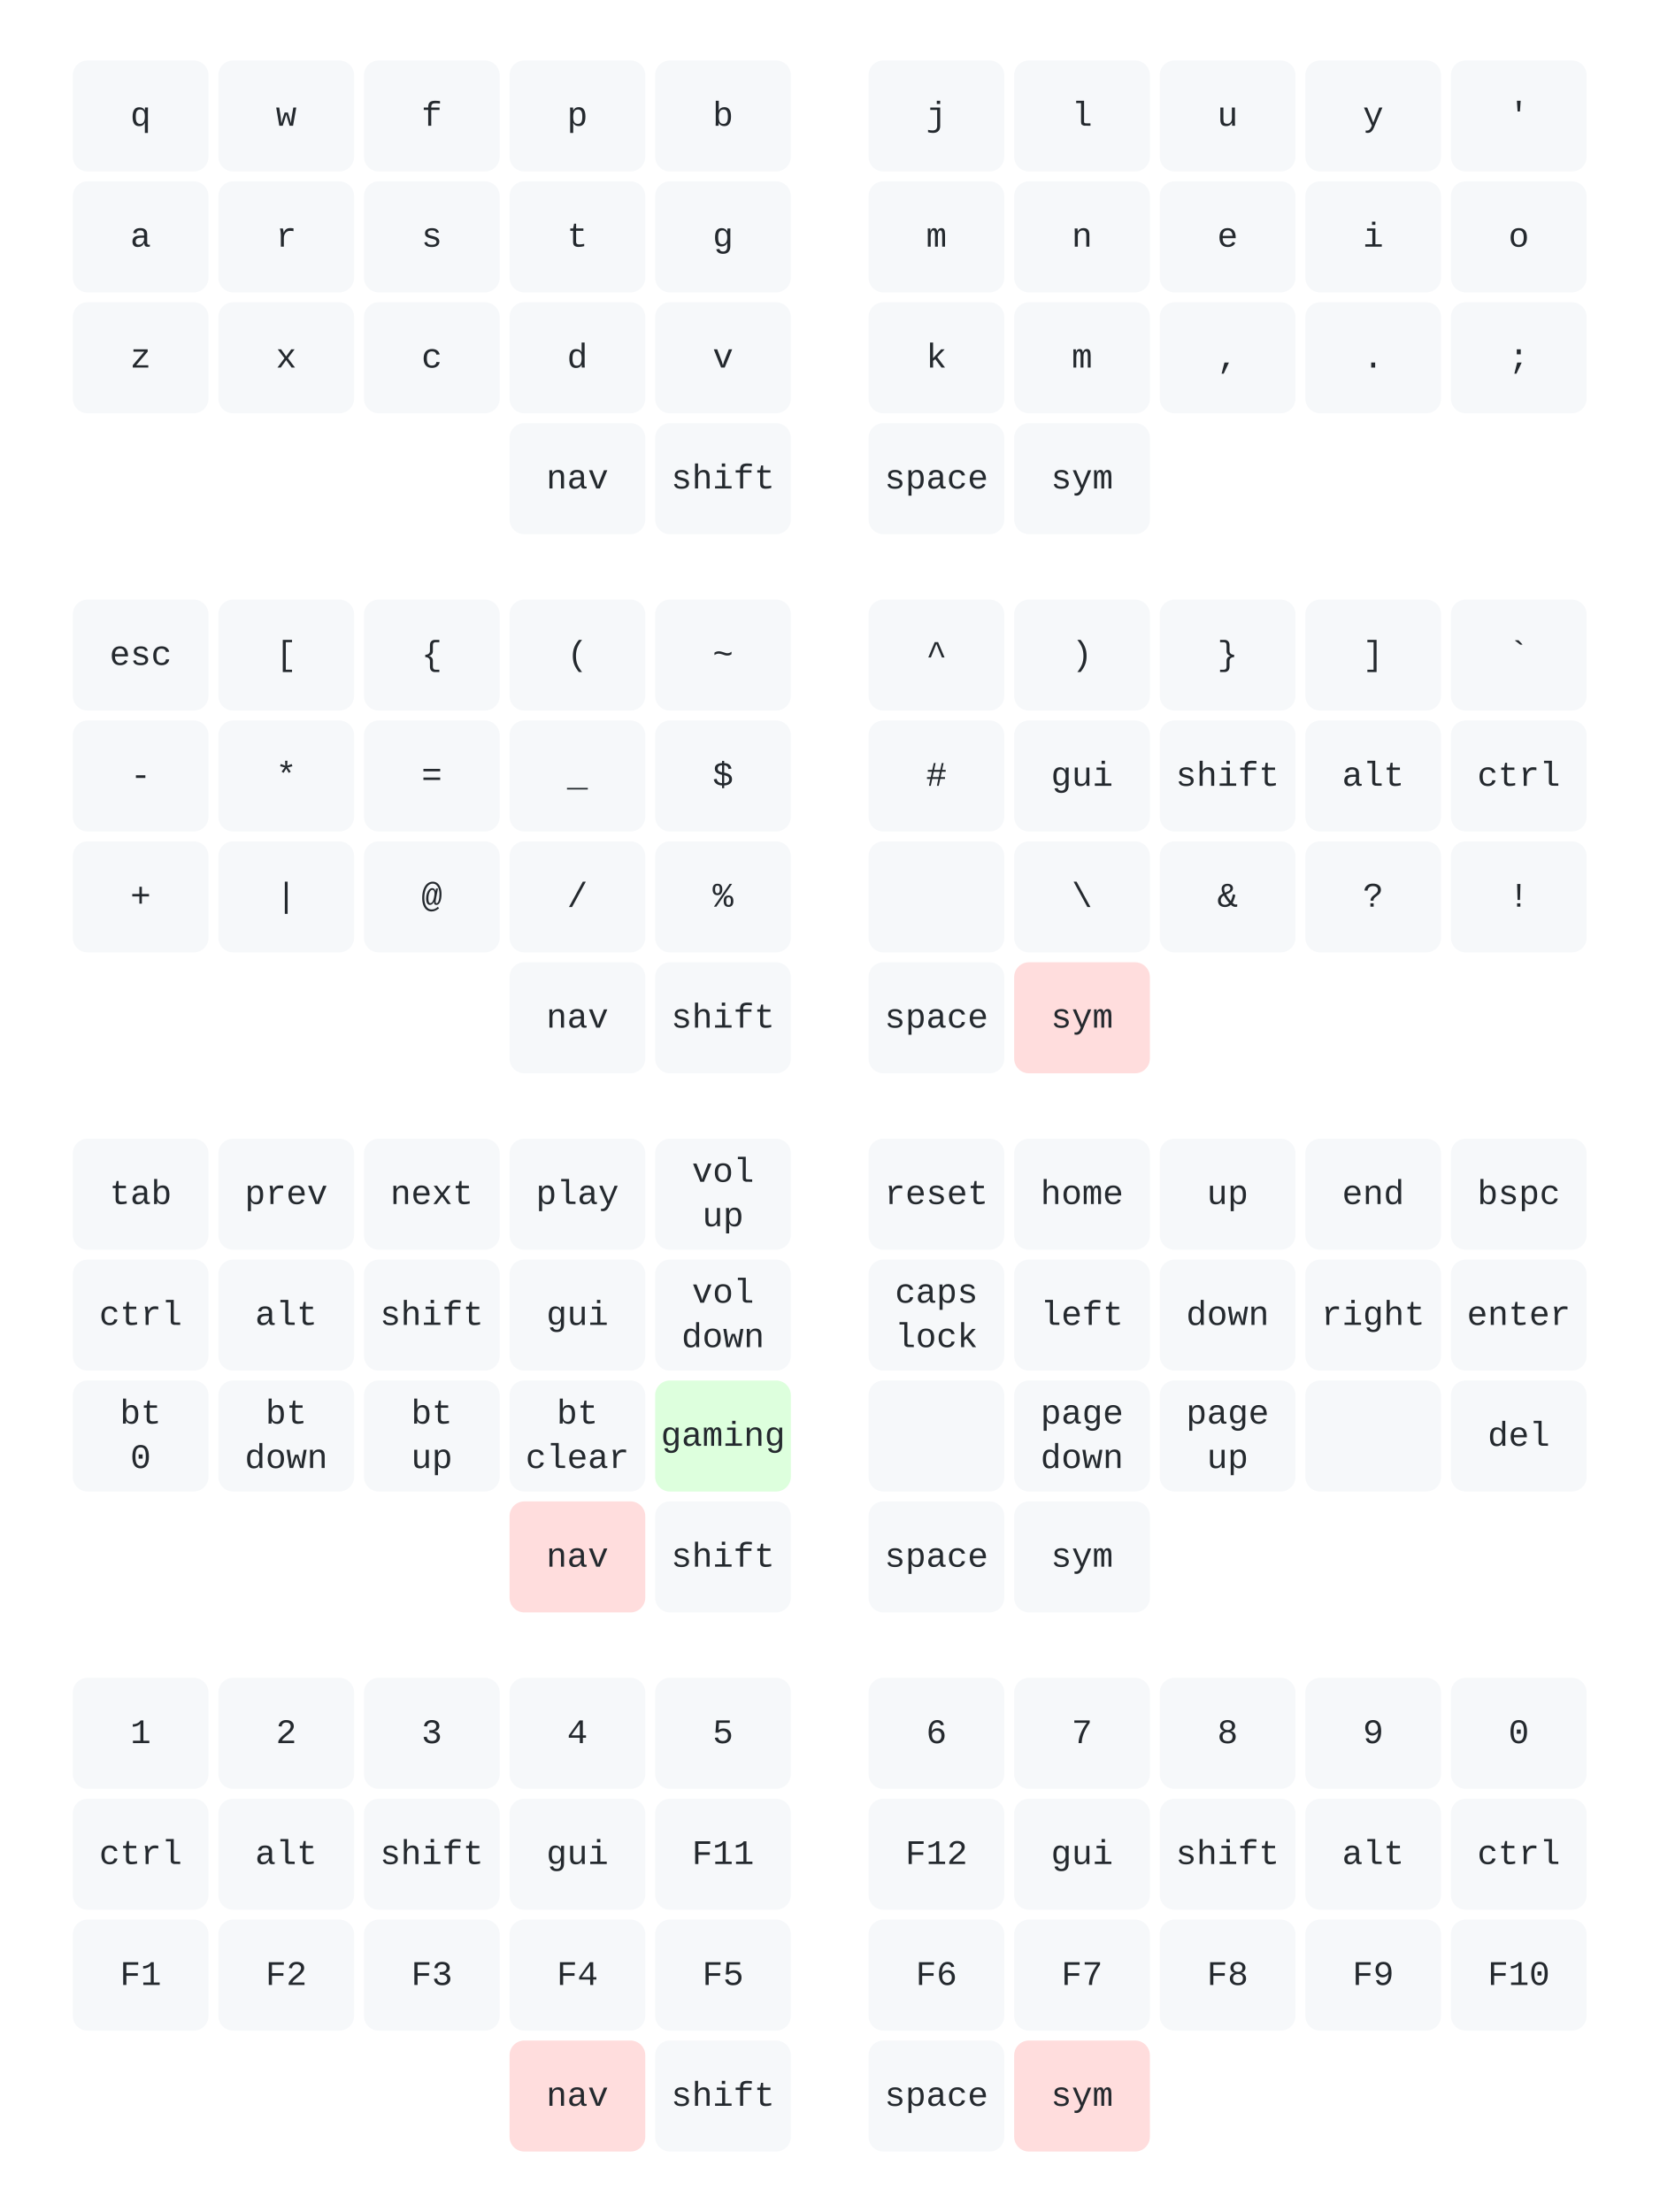
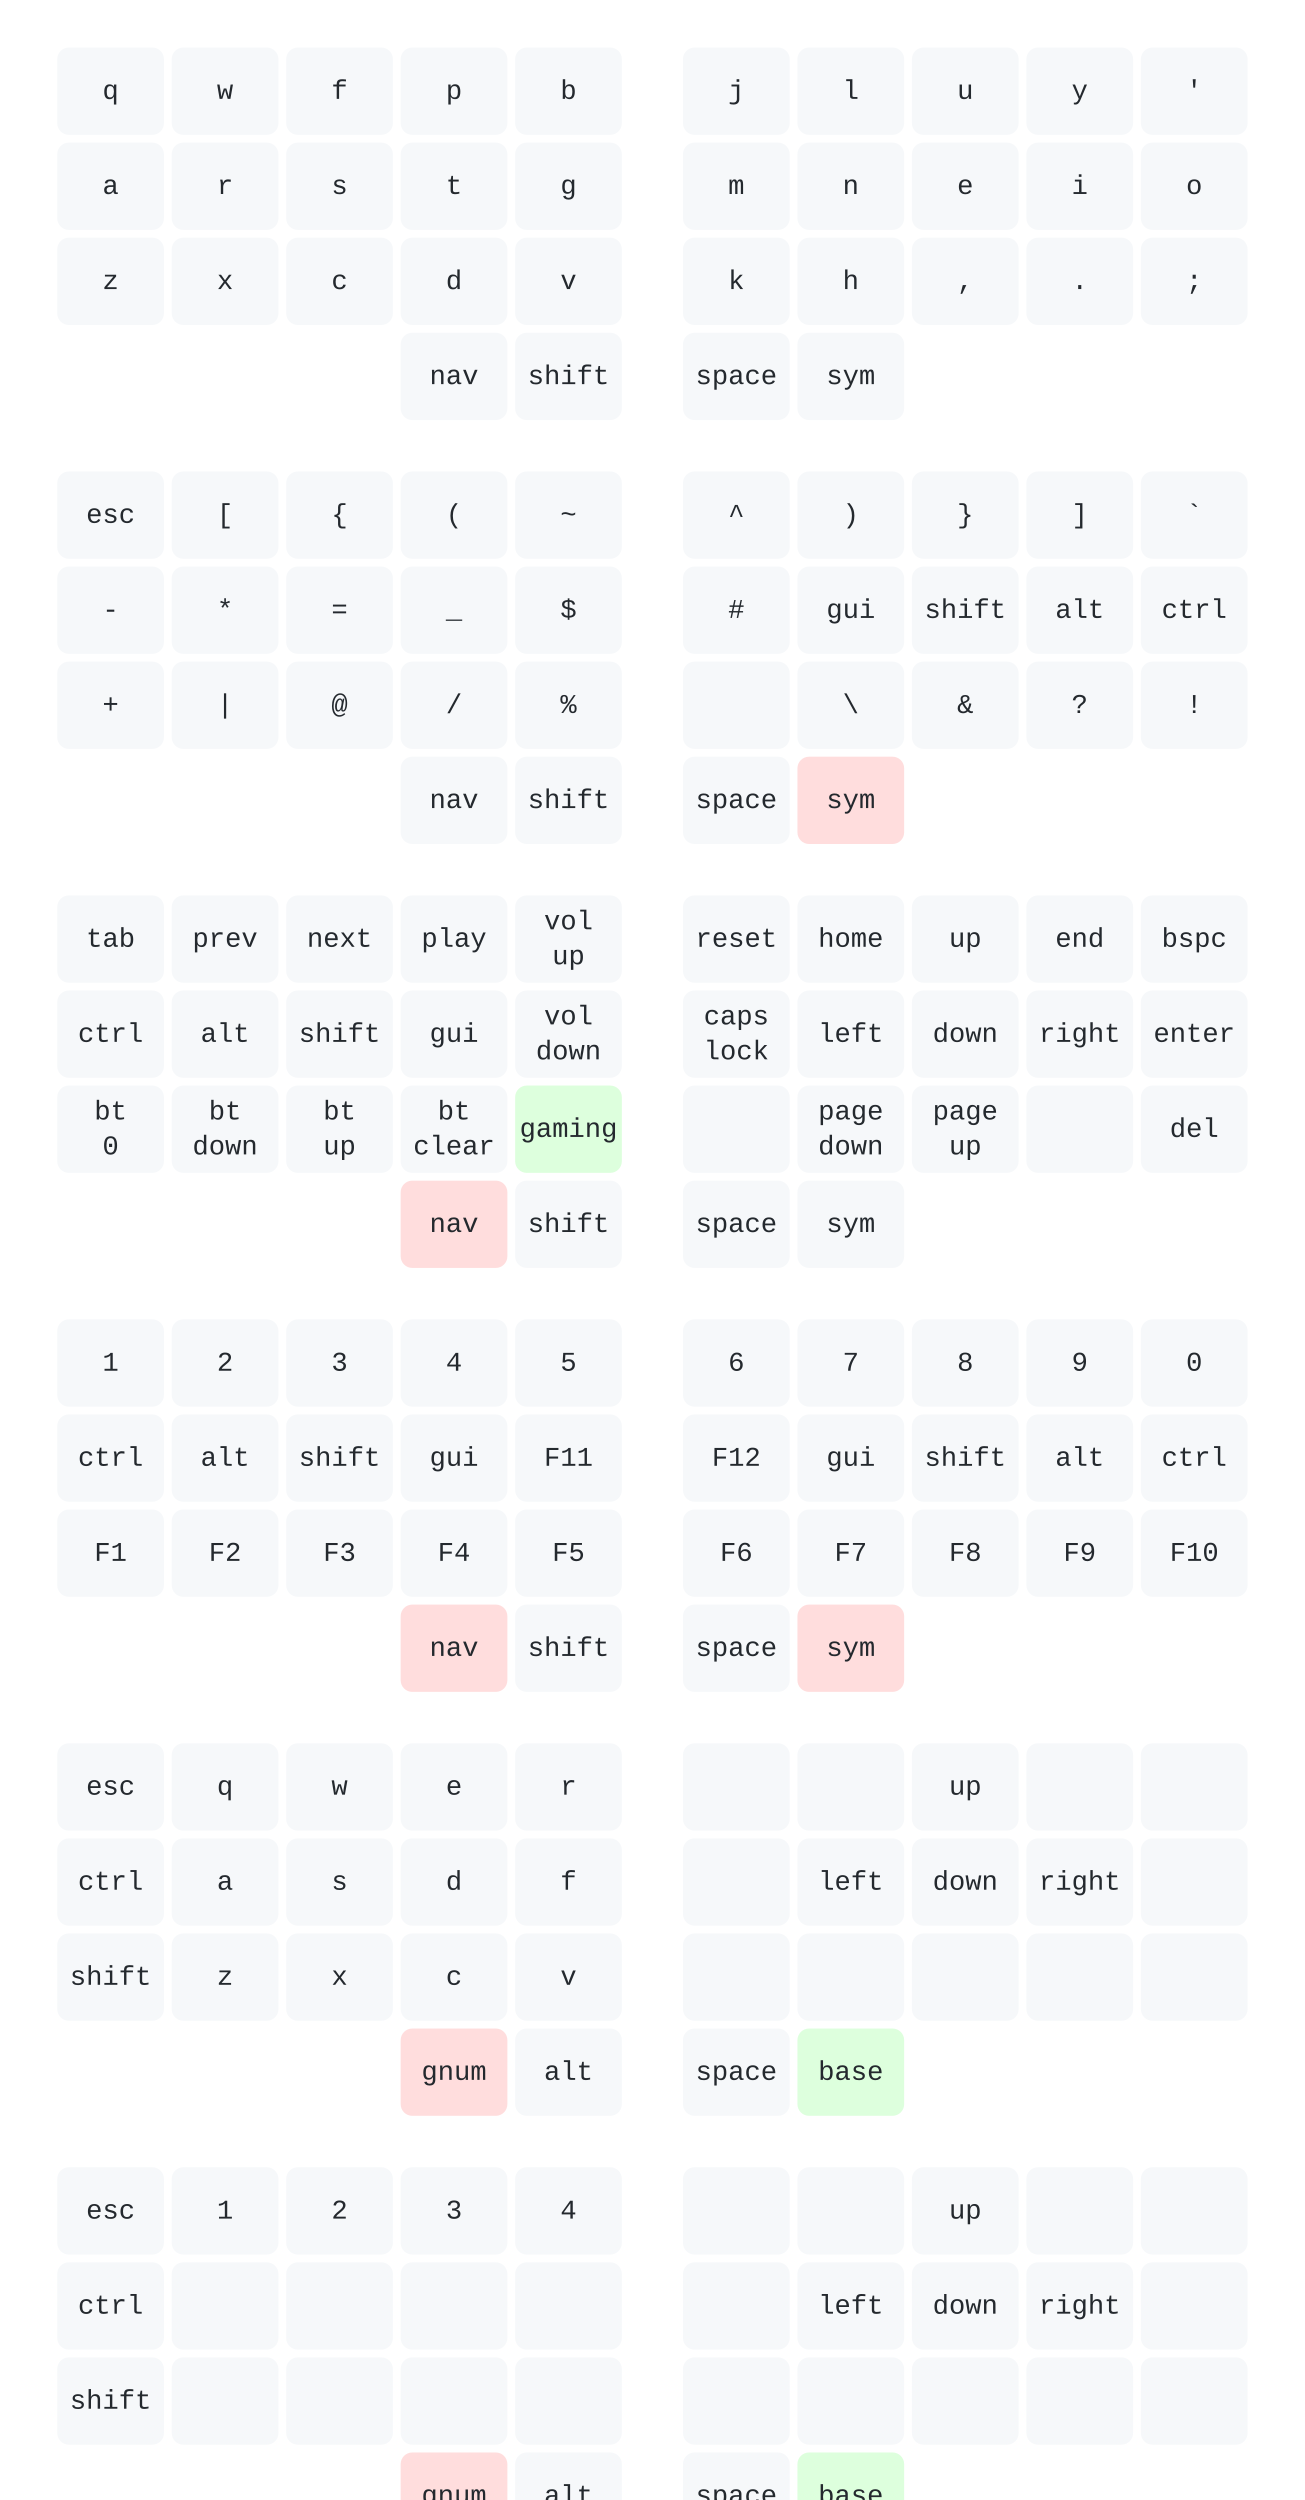
- <svg xmlns="http://www.w3.org/2000/svg" width="672.5" height="896.5" viewBox="0 0 672.5 896.5">
+ <svg xmlns="http://www.w3.org/2000/svg" width="672.5" height="1288.5" viewBox="0 0 672.5 1288.5">
  <style>
    svg {
        font-family: SFMono-Regular,Consolas,Liberation Mono,Menlo,monospace;
        font-size: 14px;
        font-kerning: normal;
        text-rendering: optimizeLegibility;
        fill: #24292e;
    }

    rect {
        fill: #f6f8fa;
    }

    .held {
        fill: #fdd;
    }

    .press {
        fill: #dfd;
    }
</style>
  <rect rx="6" ry="6" x="29.5" y="24.5" width="55" height="45" class="" />
  <text text-anchor="middle" dominant-baseline="middle" x="57.0" y="47.0">q</text>
  <rect rx="6" ry="6" x="88.5" y="24.5" width="55" height="45" class="" />
  <text text-anchor="middle" dominant-baseline="middle" x="116.0" y="47.0">w</text>
  <rect rx="6" ry="6" x="147.5" y="24.5" width="55" height="45" class="" />
  <text text-anchor="middle" dominant-baseline="middle" x="175.0" y="47.0">f</text>
  <rect rx="6" ry="6" x="206.5" y="24.5" width="55" height="45" class="" />
  <text text-anchor="middle" dominant-baseline="middle" x="234.0" y="47.0">p</text>
  <rect rx="6" ry="6" x="265.5" y="24.5" width="55" height="45" class="" />
  <text text-anchor="middle" dominant-baseline="middle" x="293.0" y="47.0">b</text>
  <rect rx="6" ry="6" x="29.5" y="73.5" width="55" height="45" class="" />
  <text text-anchor="middle" dominant-baseline="middle" x="57.0" y="96.0">a</text>
  <rect rx="6" ry="6" x="88.5" y="73.5" width="55" height="45" class="" />
  <text text-anchor="middle" dominant-baseline="middle" x="116.0" y="96.0">r</text>
  <rect rx="6" ry="6" x="147.5" y="73.5" width="55" height="45" class="" />
  <text text-anchor="middle" dominant-baseline="middle" x="175.0" y="96.0">s</text>
  <rect rx="6" ry="6" x="206.5" y="73.5" width="55" height="45" class="" />
  <text text-anchor="middle" dominant-baseline="middle" x="234.0" y="96.0">t</text>
  <rect rx="6" ry="6" x="265.5" y="73.5" width="55" height="45" class="" />
  <text text-anchor="middle" dominant-baseline="middle" x="293.0" y="96.0">g</text>
  <rect rx="6" ry="6" x="29.5" y="122.5" width="55" height="45" class="" />
  <text text-anchor="middle" dominant-baseline="middle" x="57.0" y="145.0">z</text>
  <rect rx="6" ry="6" x="88.5" y="122.5" width="55" height="45" class="" />
  <text text-anchor="middle" dominant-baseline="middle" x="116.0" y="145.0">x</text>
  <rect rx="6" ry="6" x="147.5" y="122.5" width="55" height="45" class="" />
  <text text-anchor="middle" dominant-baseline="middle" x="175.0" y="145.0">c</text>
  <rect rx="6" ry="6" x="206.5" y="122.5" width="55" height="45" class="" />
  <text text-anchor="middle" dominant-baseline="middle" x="234.0" y="145.0">d</text>
  <rect rx="6" ry="6" x="265.5" y="122.5" width="55" height="45" class="" />
  <text text-anchor="middle" dominant-baseline="middle" x="293.0" y="145.0">v</text>
  <rect rx="6" ry="6" x="352.0" y="24.5" width="55" height="45" class="" />
  <text text-anchor="middle" dominant-baseline="middle" x="379.5" y="47.0">j</text>
  <rect rx="6" ry="6" x="411.0" y="24.5" width="55" height="45" class="" />
  <text text-anchor="middle" dominant-baseline="middle" x="438.5" y="47.0">l</text>
  <rect rx="6" ry="6" x="470.0" y="24.5" width="55" height="45" class="" />
  <text text-anchor="middle" dominant-baseline="middle" x="497.5" y="47.0">u</text>
  <rect rx="6" ry="6" x="529.0" y="24.5" width="55" height="45" class="" />
  <text text-anchor="middle" dominant-baseline="middle" x="556.5" y="47.0">y</text>
  <rect rx="6" ry="6" x="588.0" y="24.5" width="55" height="45" class="" />
  <text text-anchor="middle" dominant-baseline="middle" x="615.5" y="47.0">'</text>
  <rect rx="6" ry="6" x="352.0" y="73.5" width="55" height="45" class="" />
  <text text-anchor="middle" dominant-baseline="middle" x="379.5" y="96.0">m</text>
  <rect rx="6" ry="6" x="411.0" y="73.5" width="55" height="45" class="" />
  <text text-anchor="middle" dominant-baseline="middle" x="438.5" y="96.0">n</text>
  <rect rx="6" ry="6" x="470.0" y="73.5" width="55" height="45" class="" />
  <text text-anchor="middle" dominant-baseline="middle" x="497.5" y="96.0">e</text>
  <rect rx="6" ry="6" x="529.0" y="73.5" width="55" height="45" class="" />
  <text text-anchor="middle" dominant-baseline="middle" x="556.5" y="96.0">i</text>
  <rect rx="6" ry="6" x="588.0" y="73.5" width="55" height="45" class="" />
  <text text-anchor="middle" dominant-baseline="middle" x="615.5" y="96.0">o</text>
  <rect rx="6" ry="6" x="352.0" y="122.5" width="55" height="45" class="" />
  <text text-anchor="middle" dominant-baseline="middle" x="379.5" y="145.0">k</text>
  <rect rx="6" ry="6" x="411.0" y="122.5" width="55" height="45" class="" />
-   <text text-anchor="middle" dominant-baseline="middle" x="438.5" y="145.0">m</text>
+   <text text-anchor="middle" dominant-baseline="middle" x="438.5" y="145.0">h</text>
  <rect rx="6" ry="6" x="470.0" y="122.5" width="55" height="45" class="" />
  <text text-anchor="middle" dominant-baseline="middle" x="497.5" y="145.0">,</text>
  <rect rx="6" ry="6" x="529.0" y="122.5" width="55" height="45" class="" />
  <text text-anchor="middle" dominant-baseline="middle" x="556.5" y="145.0">.</text>
  <rect rx="6" ry="6" x="588.0" y="122.5" width="55" height="45" class="" />
  <text text-anchor="middle" dominant-baseline="middle" x="615.5" y="145.0">;</text>
  <rect rx="6" ry="6" x="206.5" y="171.5" width="55" height="45" class="" />
  <text text-anchor="middle" dominant-baseline="middle" x="234.0" y="194.0">nav</text>
  <rect rx="6" ry="6" x="265.5" y="171.5" width="55" height="45" class="" />
  <text text-anchor="middle" dominant-baseline="middle" x="293.0" y="194.0">shift</text>
  <rect rx="6" ry="6" x="352.0" y="171.5" width="55" height="45" class="" />
  <text text-anchor="middle" dominant-baseline="middle" x="379.5" y="194.0">space</text>
  <rect rx="6" ry="6" x="411.0" y="171.5" width="55" height="45" class="" />
  <text text-anchor="middle" dominant-baseline="middle" x="438.5" y="194.0">sym</text>
  <rect rx="6" ry="6" x="29.5" y="243.0" width="55" height="45" class="" />
  <text text-anchor="middle" dominant-baseline="middle" x="57.0" y="265.5">esc</text>
  <rect rx="6" ry="6" x="88.5" y="243.0" width="55" height="45" class="" />
  <text text-anchor="middle" dominant-baseline="middle" x="116.0" y="265.5">[</text>
  <rect rx="6" ry="6" x="147.5" y="243.0" width="55" height="45" class="" />
  <text text-anchor="middle" dominant-baseline="middle" x="175.0" y="265.5">{</text>
  <rect rx="6" ry="6" x="206.5" y="243.0" width="55" height="45" class="" />
  <text text-anchor="middle" dominant-baseline="middle" x="234.0" y="265.5">(</text>
  <rect rx="6" ry="6" x="265.5" y="243.0" width="55" height="45" class="" />
  <text text-anchor="middle" dominant-baseline="middle" x="293.0" y="265.5">~</text>
  <rect rx="6" ry="6" x="29.5" y="292.0" width="55" height="45" class="" />
  <text text-anchor="middle" dominant-baseline="middle" x="57.0" y="314.5">-</text>
  <rect rx="6" ry="6" x="88.5" y="292.0" width="55" height="45" class="" />
  <text text-anchor="middle" dominant-baseline="middle" x="116.0" y="314.5">*</text>
  <rect rx="6" ry="6" x="147.5" y="292.0" width="55" height="45" class="" />
  <text text-anchor="middle" dominant-baseline="middle" x="175.0" y="314.5">=</text>
  <rect rx="6" ry="6" x="206.5" y="292.0" width="55" height="45" class="" />
  <text text-anchor="middle" dominant-baseline="middle" x="234.0" y="314.5">_</text>
  <rect rx="6" ry="6" x="265.5" y="292.0" width="55" height="45" class="" />
  <text text-anchor="middle" dominant-baseline="middle" x="293.0" y="314.5">$</text>
  <rect rx="6" ry="6" x="29.5" y="341.0" width="55" height="45" class="" />
  <text text-anchor="middle" dominant-baseline="middle" x="57.0" y="363.5">+</text>
  <rect rx="6" ry="6" x="88.5" y="341.0" width="55" height="45" class="" />
  <text text-anchor="middle" dominant-baseline="middle" x="116.0" y="363.5">|</text>
  <rect rx="6" ry="6" x="147.5" y="341.0" width="55" height="45" class="" />
  <text text-anchor="middle" dominant-baseline="middle" x="175.0" y="363.5">@</text>
  <rect rx="6" ry="6" x="206.5" y="341.0" width="55" height="45" class="" />
  <text text-anchor="middle" dominant-baseline="middle" x="234.0" y="363.5">/</text>
  <rect rx="6" ry="6" x="265.5" y="341.0" width="55" height="45" class="" />
  <text text-anchor="middle" dominant-baseline="middle" x="293.0" y="363.5">%</text>
  <rect rx="6" ry="6" x="352.0" y="243.0" width="55" height="45" class="" />
  <text text-anchor="middle" dominant-baseline="middle" x="379.5" y="265.5">^</text>
  <rect rx="6" ry="6" x="411.0" y="243.0" width="55" height="45" class="" />
  <text text-anchor="middle" dominant-baseline="middle" x="438.5" y="265.5">)</text>
  <rect rx="6" ry="6" x="470.0" y="243.0" width="55" height="45" class="" />
  <text text-anchor="middle" dominant-baseline="middle" x="497.5" y="265.5">}</text>
  <rect rx="6" ry="6" x="529.0" y="243.0" width="55" height="45" class="" />
  <text text-anchor="middle" dominant-baseline="middle" x="556.5" y="265.5">]</text>
  <rect rx="6" ry="6" x="588.0" y="243.0" width="55" height="45" class="" />
  <text text-anchor="middle" dominant-baseline="middle" x="615.5" y="265.5">`</text>
  <rect rx="6" ry="6" x="352.0" y="292.0" width="55" height="45" class="" />
  <text text-anchor="middle" dominant-baseline="middle" x="379.5" y="314.5">#</text>
  <rect rx="6" ry="6" x="411.0" y="292.0" width="55" height="45" class="" />
  <text text-anchor="middle" dominant-baseline="middle" x="438.5" y="314.5">gui</text>
  <rect rx="6" ry="6" x="470.0" y="292.0" width="55" height="45" class="" />
  <text text-anchor="middle" dominant-baseline="middle" x="497.5" y="314.5">shift</text>
  <rect rx="6" ry="6" x="529.0" y="292.0" width="55" height="45" class="" />
  <text text-anchor="middle" dominant-baseline="middle" x="556.5" y="314.5">alt</text>
  <rect rx="6" ry="6" x="588.0" y="292.0" width="55" height="45" class="" />
  <text text-anchor="middle" dominant-baseline="middle" x="615.5" y="314.5">ctrl</text>
  <rect rx="6" ry="6" x="352.0" y="341.0" width="55" height="45" class="" />
  <rect rx="6" ry="6" x="411.0" y="341.0" width="55" height="45" class="" />
  <text text-anchor="middle" dominant-baseline="middle" x="438.5" y="363.5">\</text>
  <rect rx="6" ry="6" x="470.0" y="341.0" width="55" height="45" class="" />
  <text text-anchor="middle" dominant-baseline="middle" x="497.5" y="363.5">&amp;</text>
  <rect rx="6" ry="6" x="529.0" y="341.0" width="55" height="45" class="" />
  <text text-anchor="middle" dominant-baseline="middle" x="556.5" y="363.5">?</text>
  <rect rx="6" ry="6" x="588.0" y="341.0" width="55" height="45" class="" />
  <text text-anchor="middle" dominant-baseline="middle" x="615.5" y="363.5">!</text>
  <rect rx="6" ry="6" x="206.5" y="390.0" width="55" height="45" class="" />
  <text text-anchor="middle" dominant-baseline="middle" x="234.0" y="412.5">nav</text>
  <rect rx="6" ry="6" x="265.5" y="390.0" width="55" height="45" class="" />
  <text text-anchor="middle" dominant-baseline="middle" x="293.0" y="412.5">shift</text>
  <rect rx="6" ry="6" x="352.0" y="390.0" width="55" height="45" class="" />
  <text text-anchor="middle" dominant-baseline="middle" x="379.5" y="412.5">space</text>
  <rect rx="6" ry="6" x="411.0" y="390.0" width="55" height="45" class="held" />
  <text text-anchor="middle" dominant-baseline="middle" x="438.5" y="412.5">sym</text>
  <rect rx="6" ry="6" x="29.5" y="461.5" width="55" height="45" class="" />
  <text text-anchor="middle" dominant-baseline="middle" x="57.0" y="484.0">tab</text>
  <rect rx="6" ry="6" x="88.5" y="461.5" width="55" height="45" class="" />
  <text text-anchor="middle" dominant-baseline="middle" x="116.0" y="484.0">prev</text>
  <rect rx="6" ry="6" x="147.5" y="461.5" width="55" height="45" class="" />
  <text text-anchor="middle" dominant-baseline="middle" x="175.0" y="484.0">next</text>
  <rect rx="6" ry="6" x="206.5" y="461.5" width="55" height="45" class="" />
  <text text-anchor="middle" dominant-baseline="middle" x="234.0" y="484.0">play</text>
  <rect rx="6" ry="6" x="265.5" y="461.5" width="55" height="45" class="" />
  <text text-anchor="middle" dominant-baseline="middle" x="293.0" y="475.0">vol</text>
  <text text-anchor="middle" dominant-baseline="middle" x="293.0" y="493.0">up</text>
  <rect rx="6" ry="6" x="29.5" y="510.5" width="55" height="45" class="" />
  <text text-anchor="middle" dominant-baseline="middle" x="57.0" y="533.0">ctrl</text>
  <rect rx="6" ry="6" x="88.5" y="510.5" width="55" height="45" class="" />
  <text text-anchor="middle" dominant-baseline="middle" x="116.0" y="533.0">alt</text>
  <rect rx="6" ry="6" x="147.5" y="510.5" width="55" height="45" class="" />
  <text text-anchor="middle" dominant-baseline="middle" x="175.0" y="533.0">shift</text>
  <rect rx="6" ry="6" x="206.5" y="510.5" width="55" height="45" class="" />
  <text text-anchor="middle" dominant-baseline="middle" x="234.0" y="533.0">gui</text>
  <rect rx="6" ry="6" x="265.5" y="510.5" width="55" height="45" class="" />
  <text text-anchor="middle" dominant-baseline="middle" x="293.0" y="524.0">vol</text>
  <text text-anchor="middle" dominant-baseline="middle" x="293.0" y="542.0">down</text>
  <rect rx="6" ry="6" x="29.5" y="559.5" width="55" height="45" class="" />
  <text text-anchor="middle" dominant-baseline="middle" x="57.0" y="573.0">bt</text>
  <text text-anchor="middle" dominant-baseline="middle" x="57.0" y="591.0">0</text>
  <rect rx="6" ry="6" x="88.5" y="559.5" width="55" height="45" class="" />
  <text text-anchor="middle" dominant-baseline="middle" x="116.0" y="573.0">bt</text>
  <text text-anchor="middle" dominant-baseline="middle" x="116.0" y="591.0">down</text>
  <rect rx="6" ry="6" x="147.5" y="559.5" width="55" height="45" class="" />
  <text text-anchor="middle" dominant-baseline="middle" x="175.0" y="573.0">bt</text>
  <text text-anchor="middle" dominant-baseline="middle" x="175.0" y="591.0">up</text>
  <rect rx="6" ry="6" x="206.5" y="559.5" width="55" height="45" class="" />
  <text text-anchor="middle" dominant-baseline="middle" x="234.0" y="573.0">bt</text>
  <text text-anchor="middle" dominant-baseline="middle" x="234.0" y="591.0">clear</text>
  <rect rx="6" ry="6" x="265.5" y="559.5" width="55" height="45" class="press" />
  <text text-anchor="middle" dominant-baseline="middle" x="293.0" y="582.0">gaming</text>
  <rect rx="6" ry="6" x="352.0" y="461.5" width="55" height="45" class="" />
  <text text-anchor="middle" dominant-baseline="middle" x="379.5" y="484.0">reset</text>
  <rect rx="6" ry="6" x="411.0" y="461.5" width="55" height="45" class="" />
  <text text-anchor="middle" dominant-baseline="middle" x="438.5" y="484.0">home</text>
  <rect rx="6" ry="6" x="470.0" y="461.5" width="55" height="45" class="" />
  <text text-anchor="middle" dominant-baseline="middle" x="497.5" y="484.0">up</text>
  <rect rx="6" ry="6" x="529.0" y="461.5" width="55" height="45" class="" />
  <text text-anchor="middle" dominant-baseline="middle" x="556.5" y="484.0">end</text>
  <rect rx="6" ry="6" x="588.0" y="461.5" width="55" height="45" class="" />
  <text text-anchor="middle" dominant-baseline="middle" x="615.5" y="484.0">bspc</text>
  <rect rx="6" ry="6" x="352.0" y="510.5" width="55" height="45" class="" />
  <text text-anchor="middle" dominant-baseline="middle" x="379.5" y="524.0">caps</text>
  <text text-anchor="middle" dominant-baseline="middle" x="379.5" y="542.0">lock</text>
  <rect rx="6" ry="6" x="411.0" y="510.5" width="55" height="45" class="" />
  <text text-anchor="middle" dominant-baseline="middle" x="438.5" y="533.0">left</text>
  <rect rx="6" ry="6" x="470.0" y="510.5" width="55" height="45" class="" />
  <text text-anchor="middle" dominant-baseline="middle" x="497.5" y="533.0">down</text>
  <rect rx="6" ry="6" x="529.0" y="510.5" width="55" height="45" class="" />
  <text text-anchor="middle" dominant-baseline="middle" x="556.5" y="533.0">right</text>
  <rect rx="6" ry="6" x="588.0" y="510.5" width="55" height="45" class="" />
  <text text-anchor="middle" dominant-baseline="middle" x="615.5" y="533.0">enter</text>
  <rect rx="6" ry="6" x="352.0" y="559.5" width="55" height="45" class="" />
  <rect rx="6" ry="6" x="411.0" y="559.5" width="55" height="45" class="" />
  <text text-anchor="middle" dominant-baseline="middle" x="438.5" y="573.0">page</text>
  <text text-anchor="middle" dominant-baseline="middle" x="438.5" y="591.0">down</text>
  <rect rx="6" ry="6" x="470.0" y="559.5" width="55" height="45" class="" />
  <text text-anchor="middle" dominant-baseline="middle" x="497.5" y="573.0">page</text>
  <text text-anchor="middle" dominant-baseline="middle" x="497.5" y="591.0">up</text>
  <rect rx="6" ry="6" x="529.0" y="559.5" width="55" height="45" class="" />
  <rect rx="6" ry="6" x="588.0" y="559.5" width="55" height="45" class="" />
  <text text-anchor="middle" dominant-baseline="middle" x="615.5" y="582.0">del</text>
  <rect rx="6" ry="6" x="206.5" y="608.5" width="55" height="45" class="held" />
  <text text-anchor="middle" dominant-baseline="middle" x="234.0" y="631.0">nav</text>
  <rect rx="6" ry="6" x="265.5" y="608.5" width="55" height="45" class="" />
  <text text-anchor="middle" dominant-baseline="middle" x="293.0" y="631.0">shift</text>
  <rect rx="6" ry="6" x="352.0" y="608.5" width="55" height="45" class="" />
  <text text-anchor="middle" dominant-baseline="middle" x="379.5" y="631.0">space</text>
  <rect rx="6" ry="6" x="411.0" y="608.5" width="55" height="45" class="" />
  <text text-anchor="middle" dominant-baseline="middle" x="438.5" y="631.0">sym</text>
  <rect rx="6" ry="6" x="29.5" y="680.0" width="55" height="45" class="" />
  <text text-anchor="middle" dominant-baseline="middle" x="57.0" y="702.5">1</text>
  <rect rx="6" ry="6" x="88.5" y="680.0" width="55" height="45" class="" />
  <text text-anchor="middle" dominant-baseline="middle" x="116.0" y="702.5">2</text>
  <rect rx="6" ry="6" x="147.5" y="680.0" width="55" height="45" class="" />
  <text text-anchor="middle" dominant-baseline="middle" x="175.0" y="702.5">3</text>
  <rect rx="6" ry="6" x="206.5" y="680.0" width="55" height="45" class="" />
  <text text-anchor="middle" dominant-baseline="middle" x="234.0" y="702.5">4</text>
  <rect rx="6" ry="6" x="265.5" y="680.0" width="55" height="45" class="" />
  <text text-anchor="middle" dominant-baseline="middle" x="293.0" y="702.5">5</text>
  <rect rx="6" ry="6" x="29.5" y="729.0" width="55" height="45" class="" />
  <text text-anchor="middle" dominant-baseline="middle" x="57.0" y="751.5">ctrl</text>
  <rect rx="6" ry="6" x="88.5" y="729.0" width="55" height="45" class="" />
  <text text-anchor="middle" dominant-baseline="middle" x="116.0" y="751.5">alt</text>
  <rect rx="6" ry="6" x="147.5" y="729.0" width="55" height="45" class="" />
  <text text-anchor="middle" dominant-baseline="middle" x="175.0" y="751.5">shift</text>
  <rect rx="6" ry="6" x="206.5" y="729.0" width="55" height="45" class="" />
  <text text-anchor="middle" dominant-baseline="middle" x="234.0" y="751.5">gui</text>
  <rect rx="6" ry="6" x="265.5" y="729.0" width="55" height="45" class="" />
  <text text-anchor="middle" dominant-baseline="middle" x="293.0" y="751.5">F11</text>
  <rect rx="6" ry="6" x="29.5" y="778.0" width="55" height="45" class="" />
  <text text-anchor="middle" dominant-baseline="middle" x="57.0" y="800.5">F1</text>
  <rect rx="6" ry="6" x="88.5" y="778.0" width="55" height="45" class="" />
  <text text-anchor="middle" dominant-baseline="middle" x="116.0" y="800.5">F2</text>
  <rect rx="6" ry="6" x="147.5" y="778.0" width="55" height="45" class="" />
  <text text-anchor="middle" dominant-baseline="middle" x="175.0" y="800.5">F3</text>
  <rect rx="6" ry="6" x="206.5" y="778.0" width="55" height="45" class="" />
  <text text-anchor="middle" dominant-baseline="middle" x="234.0" y="800.5">F4</text>
  <rect rx="6" ry="6" x="265.5" y="778.0" width="55" height="45" class="" />
  <text text-anchor="middle" dominant-baseline="middle" x="293.0" y="800.5">F5</text>
  <rect rx="6" ry="6" x="352.0" y="680.0" width="55" height="45" class="" />
  <text text-anchor="middle" dominant-baseline="middle" x="379.5" y="702.5">6</text>
  <rect rx="6" ry="6" x="411.0" y="680.0" width="55" height="45" class="" />
  <text text-anchor="middle" dominant-baseline="middle" x="438.5" y="702.5">7</text>
  <rect rx="6" ry="6" x="470.0" y="680.0" width="55" height="45" class="" />
  <text text-anchor="middle" dominant-baseline="middle" x="497.5" y="702.5">8</text>
  <rect rx="6" ry="6" x="529.0" y="680.0" width="55" height="45" class="" />
  <text text-anchor="middle" dominant-baseline="middle" x="556.5" y="702.5">9</text>
  <rect rx="6" ry="6" x="588.0" y="680.0" width="55" height="45" class="" />
  <text text-anchor="middle" dominant-baseline="middle" x="615.5" y="702.5">0</text>
  <rect rx="6" ry="6" x="352.0" y="729.0" width="55" height="45" class="" />
  <text text-anchor="middle" dominant-baseline="middle" x="379.5" y="751.5">F12</text>
  <rect rx="6" ry="6" x="411.0" y="729.0" width="55" height="45" class="" />
  <text text-anchor="middle" dominant-baseline="middle" x="438.5" y="751.5">gui</text>
  <rect rx="6" ry="6" x="470.0" y="729.0" width="55" height="45" class="" />
  <text text-anchor="middle" dominant-baseline="middle" x="497.5" y="751.5">shift</text>
  <rect rx="6" ry="6" x="529.0" y="729.0" width="55" height="45" class="" />
  <text text-anchor="middle" dominant-baseline="middle" x="556.5" y="751.5">alt</text>
  <rect rx="6" ry="6" x="588.0" y="729.0" width="55" height="45" class="" />
  <text text-anchor="middle" dominant-baseline="middle" x="615.5" y="751.5">ctrl</text>
  <rect rx="6" ry="6" x="352.0" y="778.0" width="55" height="45" class="" />
  <text text-anchor="middle" dominant-baseline="middle" x="379.5" y="800.5">F6</text>
  <rect rx="6" ry="6" x="411.0" y="778.0" width="55" height="45" class="" />
  <text text-anchor="middle" dominant-baseline="middle" x="438.5" y="800.5">F7</text>
  <rect rx="6" ry="6" x="470.0" y="778.0" width="55" height="45" class="" />
  <text text-anchor="middle" dominant-baseline="middle" x="497.5" y="800.5">F8</text>
  <rect rx="6" ry="6" x="529.0" y="778.0" width="55" height="45" class="" />
  <text text-anchor="middle" dominant-baseline="middle" x="556.5" y="800.5">F9</text>
  <rect rx="6" ry="6" x="588.0" y="778.0" width="55" height="45" class="" />
  <text text-anchor="middle" dominant-baseline="middle" x="615.5" y="800.5">F10</text>
  <rect rx="6" ry="6" x="206.5" y="827.0" width="55" height="45" class="held" />
  <text text-anchor="middle" dominant-baseline="middle" x="234.0" y="849.5">nav</text>
  <rect rx="6" ry="6" x="265.5" y="827.0" width="55" height="45" class="" />
  <text text-anchor="middle" dominant-baseline="middle" x="293.0" y="849.5">shift</text>
  <rect rx="6" ry="6" x="352.0" y="827.0" width="55" height="45" class="" />
  <text text-anchor="middle" dominant-baseline="middle" x="379.5" y="849.5">space</text>
  <rect rx="6" ry="6" x="411.0" y="827.0" width="55" height="45" class="held" />
  <text text-anchor="middle" dominant-baseline="middle" x="438.5" y="849.5">sym</text>
  <rect rx="6" ry="6" x="29.5" y="898.5" width="55" height="45" class="" />
  <text text-anchor="middle" dominant-baseline="middle" x="57.0" y="921.0">esc</text>
  <rect rx="6" ry="6" x="88.5" y="898.5" width="55" height="45" class="" />
  <text text-anchor="middle" dominant-baseline="middle" x="116.0" y="921.0">q</text>
  <rect rx="6" ry="6" x="147.5" y="898.5" width="55" height="45" class="" />
  <text text-anchor="middle" dominant-baseline="middle" x="175.0" y="921.0">w</text>
  <rect rx="6" ry="6" x="206.5" y="898.5" width="55" height="45" class="" />
  <text text-anchor="middle" dominant-baseline="middle" x="234.0" y="921.0">e</text>
  <rect rx="6" ry="6" x="265.5" y="898.5" width="55" height="45" class="" />
  <text text-anchor="middle" dominant-baseline="middle" x="293.0" y="921.0">r</text>
  <rect rx="6" ry="6" x="29.5" y="947.5" width="55" height="45" class="" />
  <text text-anchor="middle" dominant-baseline="middle" x="57.0" y="970.0">ctrl</text>
  <rect rx="6" ry="6" x="88.5" y="947.5" width="55" height="45" class="" />
  <text text-anchor="middle" dominant-baseline="middle" x="116.0" y="970.0">a</text>
  <rect rx="6" ry="6" x="147.5" y="947.5" width="55" height="45" class="" />
  <text text-anchor="middle" dominant-baseline="middle" x="175.0" y="970.0">s</text>
  <rect rx="6" ry="6" x="206.5" y="947.5" width="55" height="45" class="" />
  <text text-anchor="middle" dominant-baseline="middle" x="234.0" y="970.0">d</text>
  <rect rx="6" ry="6" x="265.5" y="947.5" width="55" height="45" class="" />
  <text text-anchor="middle" dominant-baseline="middle" x="293.0" y="970.0">f</text>
  <rect rx="6" ry="6" x="29.5" y="996.5" width="55" height="45" class="" />
  <text text-anchor="middle" dominant-baseline="middle" x="57.0" y="1019.0">shift</text>
  <rect rx="6" ry="6" x="88.5" y="996.5" width="55" height="45" class="" />
  <text text-anchor="middle" dominant-baseline="middle" x="116.0" y="1019.0">z</text>
  <rect rx="6" ry="6" x="147.5" y="996.5" width="55" height="45" class="" />
  <text text-anchor="middle" dominant-baseline="middle" x="175.0" y="1019.0">x</text>
  <rect rx="6" ry="6" x="206.5" y="996.5" width="55" height="45" class="" />
  <text text-anchor="middle" dominant-baseline="middle" x="234.0" y="1019.0">c</text>
  <rect rx="6" ry="6" x="265.5" y="996.5" width="55" height="45" class="" />
  <text text-anchor="middle" dominant-baseline="middle" x="293.0" y="1019.0">v</text>
  <rect rx="6" ry="6" x="352.0" y="898.5" width="55" height="45" class="" />
  <rect rx="6" ry="6" x="411.0" y="898.5" width="55" height="45" class="" />
  <rect rx="6" ry="6" x="470.0" y="898.5" width="55" height="45" class="" />
  <text text-anchor="middle" dominant-baseline="middle" x="497.5" y="921.0">up</text>
  <rect rx="6" ry="6" x="529.0" y="898.5" width="55" height="45" class="" />
  <rect rx="6" ry="6" x="588.0" y="898.5" width="55" height="45" class="" />
  <rect rx="6" ry="6" x="352.0" y="947.5" width="55" height="45" class="" />
  <rect rx="6" ry="6" x="411.0" y="947.5" width="55" height="45" class="" />
  <text text-anchor="middle" dominant-baseline="middle" x="438.5" y="970.0">left</text>
  <rect rx="6" ry="6" x="470.0" y="947.5" width="55" height="45" class="" />
  <text text-anchor="middle" dominant-baseline="middle" x="497.5" y="970.0">down</text>
  <rect rx="6" ry="6" x="529.0" y="947.5" width="55" height="45" class="" />
  <text text-anchor="middle" dominant-baseline="middle" x="556.5" y="970.0">right</text>
  <rect rx="6" ry="6" x="588.0" y="947.5" width="55" height="45" class="" />
  <rect rx="6" ry="6" x="352.0" y="996.5" width="55" height="45" class="" />
  <rect rx="6" ry="6" x="411.0" y="996.5" width="55" height="45" class="" />
  <rect rx="6" ry="6" x="470.0" y="996.5" width="55" height="45" class="" />
  <rect rx="6" ry="6" x="529.0" y="996.5" width="55" height="45" class="" />
  <rect rx="6" ry="6" x="588.0" y="996.5" width="55" height="45" class="" />
  <rect rx="6" ry="6" x="206.5" y="1045.5" width="55" height="45" class="held" />
  <text text-anchor="middle" dominant-baseline="middle" x="234.0" y="1068.0">gnum</text>
  <rect rx="6" ry="6" x="265.5" y="1045.5" width="55" height="45" class="" />
  <text text-anchor="middle" dominant-baseline="middle" x="293.0" y="1068.0">alt</text>
  <rect rx="6" ry="6" x="352.0" y="1045.5" width="55" height="45" class="" />
  <text text-anchor="middle" dominant-baseline="middle" x="379.5" y="1068.0">space</text>
  <rect rx="6" ry="6" x="411.0" y="1045.5" width="55" height="45" class="press" />
  <text text-anchor="middle" dominant-baseline="middle" x="438.5" y="1068.0">base</text>
  <rect rx="6" ry="6" x="29.5" y="1117.0" width="55" height="45" class="" />
  <text text-anchor="middle" dominant-baseline="middle" x="57.0" y="1139.5">esc</text>
  <rect rx="6" ry="6" x="88.5" y="1117.0" width="55" height="45" class="" />
  <text text-anchor="middle" dominant-baseline="middle" x="116.0" y="1139.5">1</text>
  <rect rx="6" ry="6" x="147.5" y="1117.0" width="55" height="45" class="" />
  <text text-anchor="middle" dominant-baseline="middle" x="175.0" y="1139.5">2</text>
  <rect rx="6" ry="6" x="206.5" y="1117.0" width="55" height="45" class="" />
  <text text-anchor="middle" dominant-baseline="middle" x="234.0" y="1139.5">3</text>
  <rect rx="6" ry="6" x="265.5" y="1117.0" width="55" height="45" class="" />
  <text text-anchor="middle" dominant-baseline="middle" x="293.0" y="1139.5">4</text>
  <rect rx="6" ry="6" x="29.5" y="1166.0" width="55" height="45" class="" />
  <text text-anchor="middle" dominant-baseline="middle" x="57.0" y="1188.5">ctrl</text>
  <rect rx="6" ry="6" x="88.5" y="1166.0" width="55" height="45" class="" />
  <rect rx="6" ry="6" x="147.5" y="1166.0" width="55" height="45" class="" />
  <rect rx="6" ry="6" x="206.5" y="1166.0" width="55" height="45" class="" />
  <rect rx="6" ry="6" x="265.5" y="1166.0" width="55" height="45" class="" />
  <rect rx="6" ry="6" x="29.5" y="1215.0" width="55" height="45" class="" />
  <text text-anchor="middle" dominant-baseline="middle" x="57.0" y="1237.5">shift</text>
  <rect rx="6" ry="6" x="88.5" y="1215.0" width="55" height="45" class="" />
  <rect rx="6" ry="6" x="147.5" y="1215.0" width="55" height="45" class="" />
  <rect rx="6" ry="6" x="206.5" y="1215.0" width="55" height="45" class="" />
  <rect rx="6" ry="6" x="265.5" y="1215.0" width="55" height="45" class="" />
  <rect rx="6" ry="6" x="352.0" y="1117.0" width="55" height="45" class="" />
  <rect rx="6" ry="6" x="411.0" y="1117.0" width="55" height="45" class="" />
  <rect rx="6" ry="6" x="470.0" y="1117.0" width="55" height="45" class="" />
  <text text-anchor="middle" dominant-baseline="middle" x="497.5" y="1139.5">up</text>
  <rect rx="6" ry="6" x="529.0" y="1117.0" width="55" height="45" class="" />
  <rect rx="6" ry="6" x="588.0" y="1117.0" width="55" height="45" class="" />
  <rect rx="6" ry="6" x="352.0" y="1166.0" width="55" height="45" class="" />
  <rect rx="6" ry="6" x="411.0" y="1166.0" width="55" height="45" class="" />
  <text text-anchor="middle" dominant-baseline="middle" x="438.5" y="1188.5">left</text>
  <rect rx="6" ry="6" x="470.0" y="1166.0" width="55" height="45" class="" />
  <text text-anchor="middle" dominant-baseline="middle" x="497.5" y="1188.5">down</text>
  <rect rx="6" ry="6" x="529.0" y="1166.0" width="55" height="45" class="" />
  <text text-anchor="middle" dominant-baseline="middle" x="556.5" y="1188.5">right</text>
  <rect rx="6" ry="6" x="588.0" y="1166.0" width="55" height="45" class="" />
  <rect rx="6" ry="6" x="352.0" y="1215.0" width="55" height="45" class="" />
  <rect rx="6" ry="6" x="411.0" y="1215.0" width="55" height="45" class="" />
  <rect rx="6" ry="6" x="470.0" y="1215.0" width="55" height="45" class="" />
  <rect rx="6" ry="6" x="529.0" y="1215.0" width="55" height="45" class="" />
  <rect rx="6" ry="6" x="588.0" y="1215.0" width="55" height="45" class="" />
  <rect rx="6" ry="6" x="206.5" y="1264.0" width="55" height="45" class="held" />
  <text text-anchor="middle" dominant-baseline="middle" x="234.0" y="1286.5">gnum</text>
  <rect rx="6" ry="6" x="265.5" y="1264.0" width="55" height="45" class="" />
  <text text-anchor="middle" dominant-baseline="middle" x="293.0" y="1286.5">alt</text>
  <rect rx="6" ry="6" x="352.0" y="1264.0" width="55" height="45" class="" />
  <text text-anchor="middle" dominant-baseline="middle" x="379.5" y="1286.5">space</text>
  <rect rx="6" ry="6" x="411.0" y="1264.0" width="55" height="45" class="press" />
  <text text-anchor="middle" dominant-baseline="middle" x="438.5" y="1286.5">base</text>
</svg>
